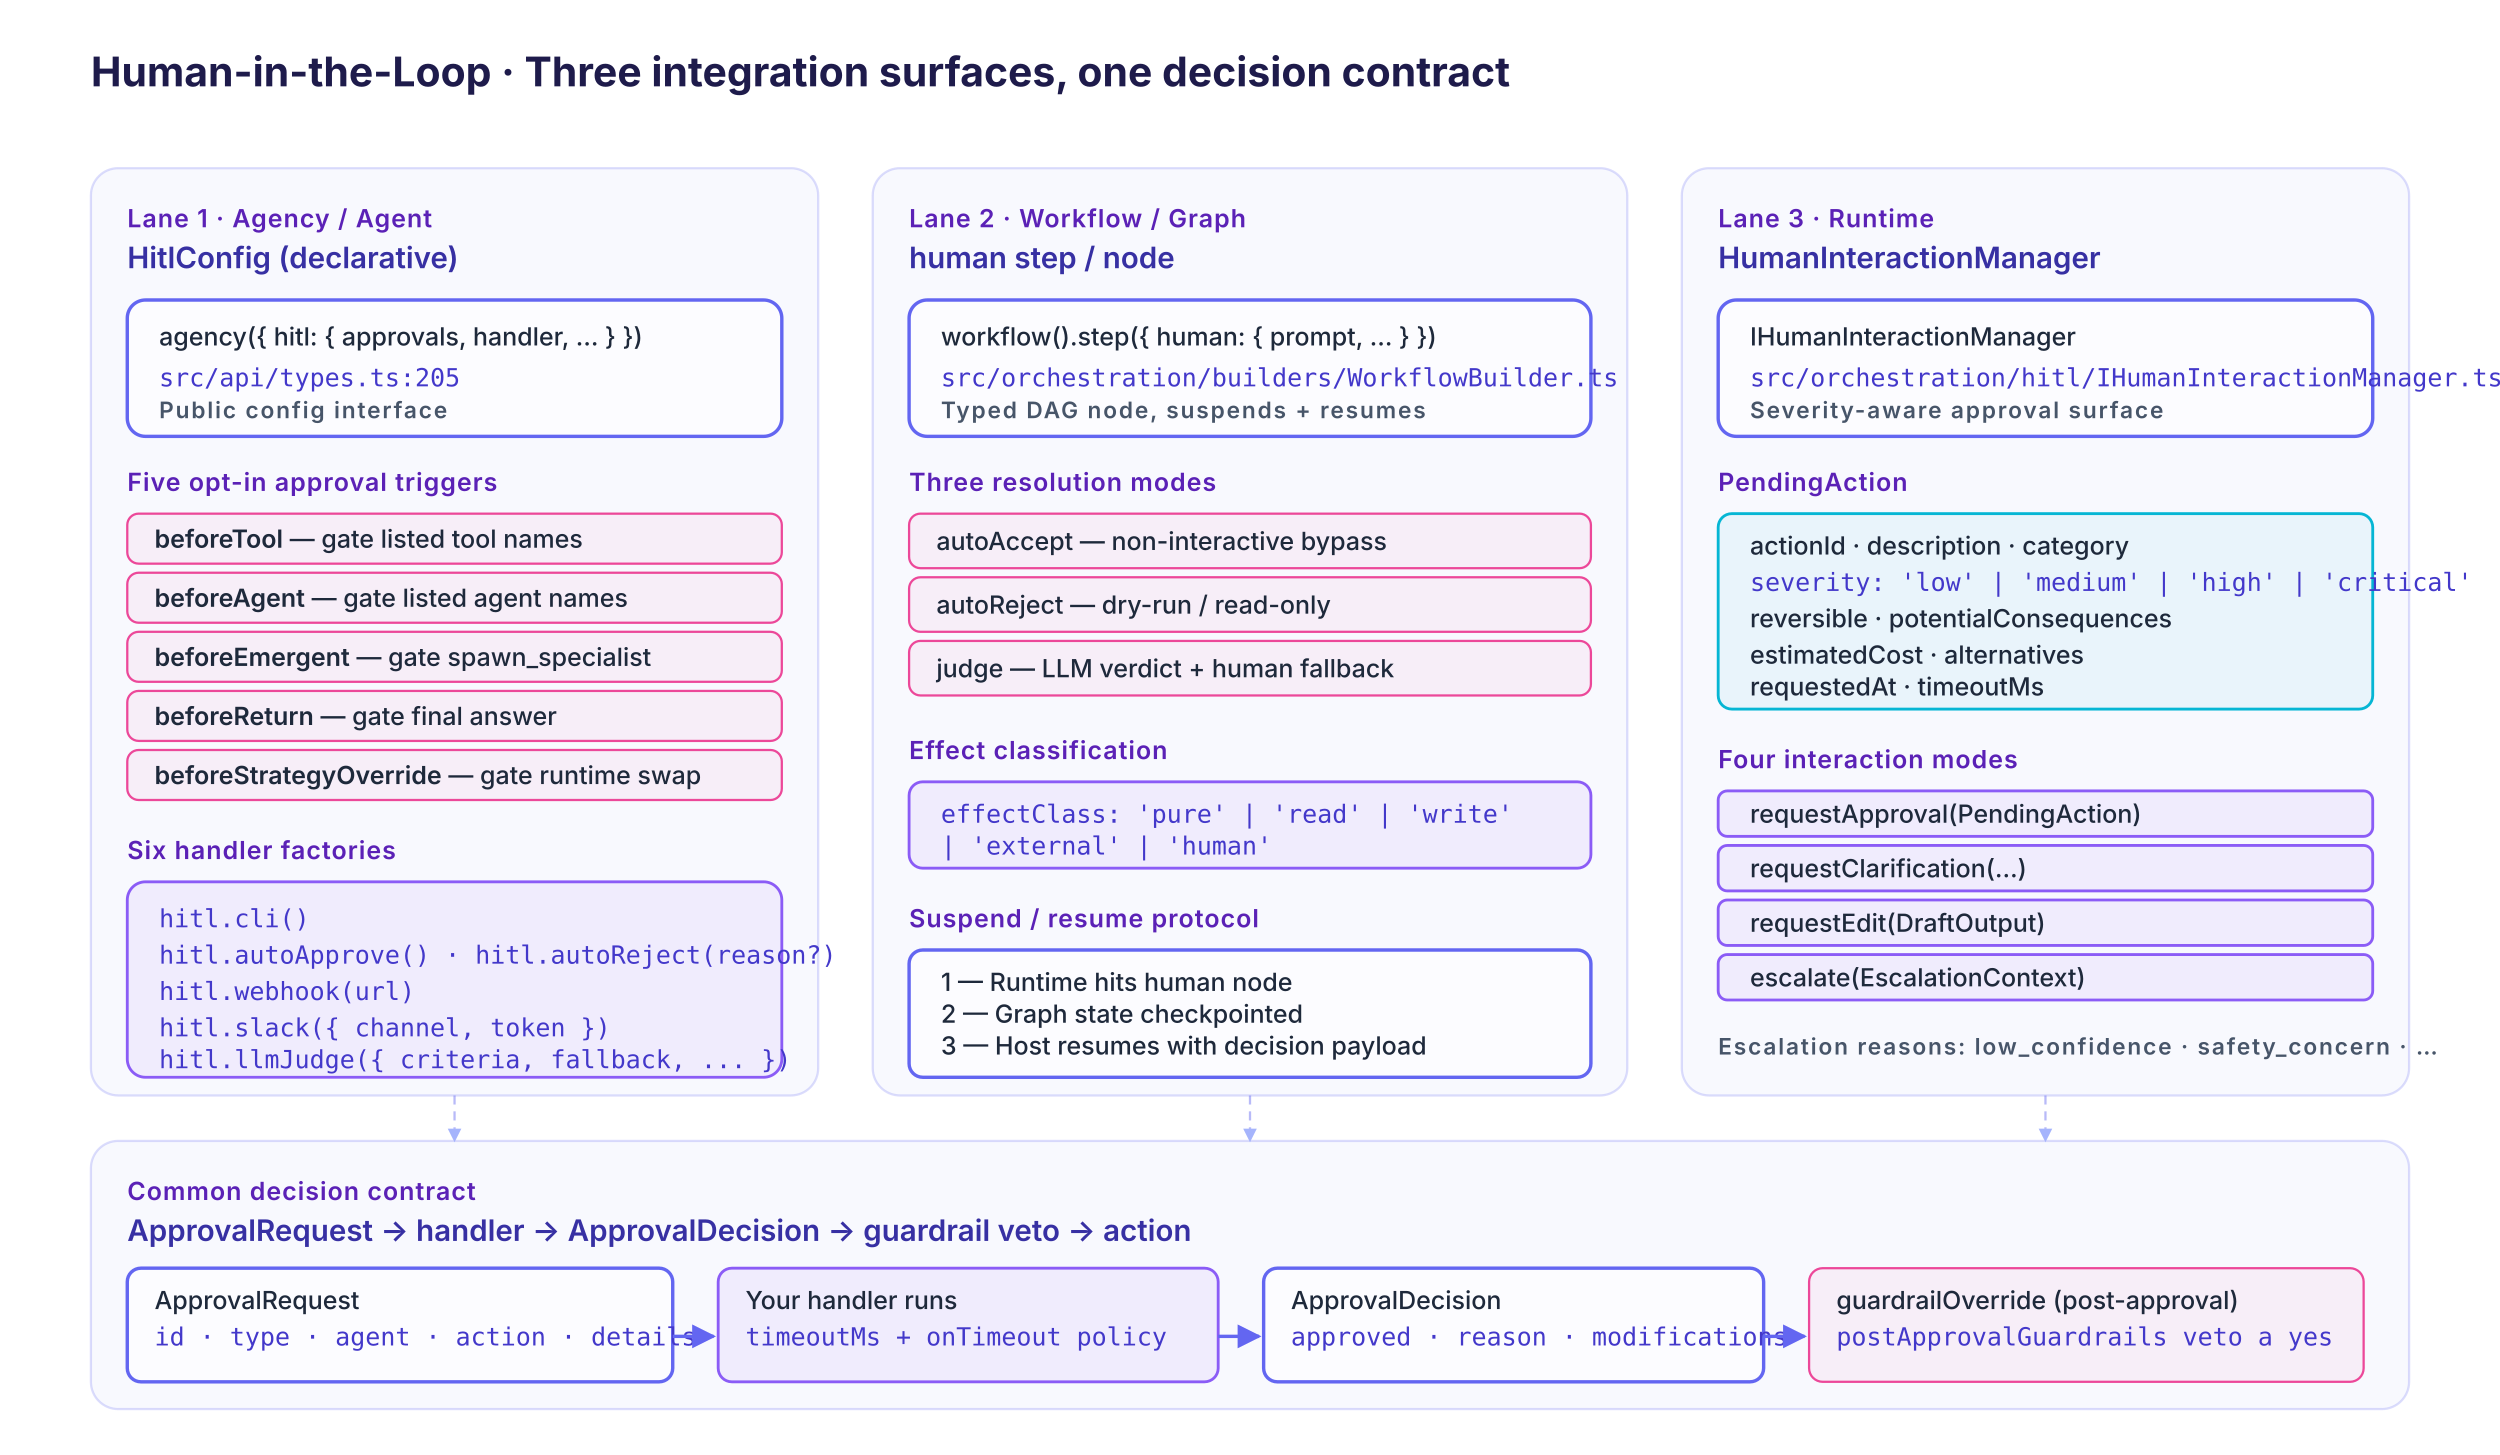
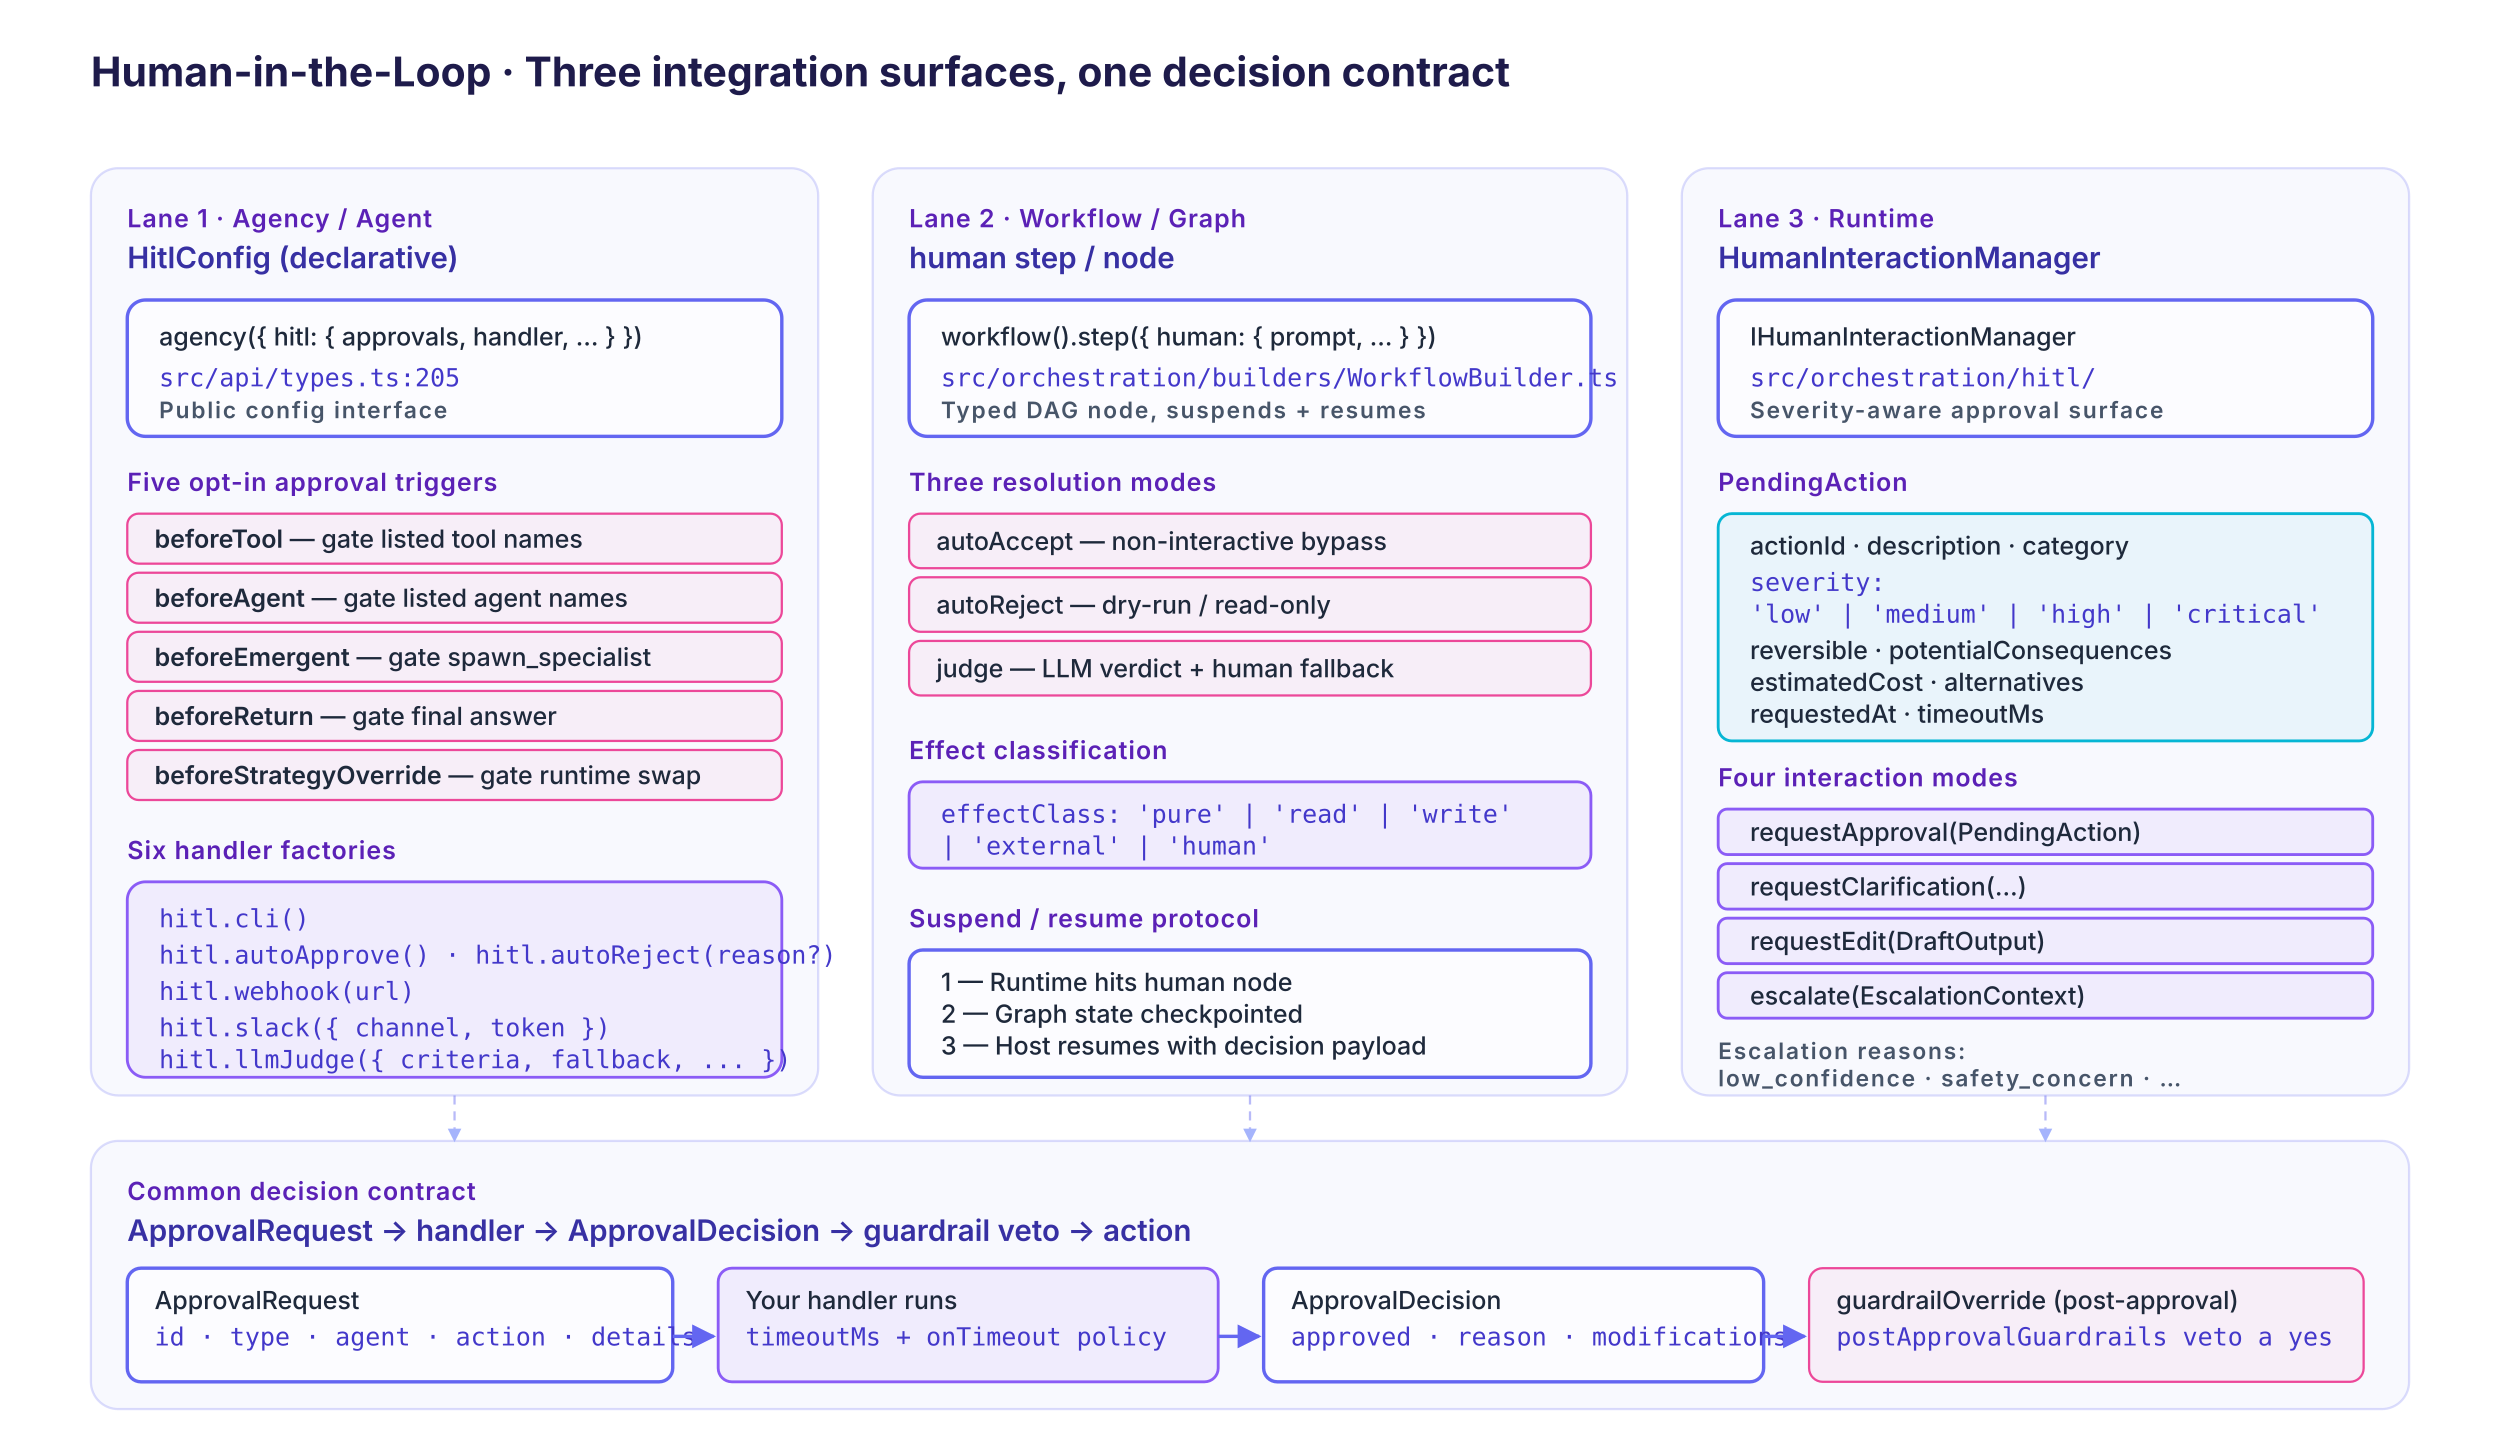
<svg xmlns="http://www.w3.org/2000/svg" viewBox="0 0 1100 640" width="1100" height="640">
  <defs>
    <linearGradient id="hitl-brand" x1="0%" y1="0%" x2="100%" y2="0%">
      <stop offset="0%" stop-color="#6366f1" />
      <stop offset="50%" stop-color="#8b5cf6" />
      <stop offset="100%" stop-color="#ec4899" />
    </linearGradient>
    <style>
      .lane-bg { fill: rgba(99, 102, 241, 0.04); stroke: rgba(99, 102, 241, 0.22); stroke-width: 1; }
      .card    { fill: rgba(255, 255, 255, 0.5); stroke: #6366f1; stroke-width: 1.5; }
      .trigger { fill: rgba(236, 72, 153, 0.06); stroke: #ec4899; stroke-width: 1; }
      .handler { fill: rgba(139, 92, 246, 0.08); stroke: #8b5cf6; stroke-width: 1.25; }
      .runtime { fill: rgba(6, 182, 212, 0.06); stroke: #06b6d4; stroke-width: 1.25; }
      .arrow   { stroke: #6366f1; stroke-width: 1.5; fill: none; }
      .arrow-soft { stroke: rgba(99, 102, 241, 0.45); stroke-width: 1; fill: none; stroke-dasharray: 4 3; }
      .h1 { font: 700 18px Inter, system-ui, sans-serif; fill: #1e1b4b; }
      .h2 { font: 600 13px Inter, system-ui, sans-serif; fill: #3730a3; }
      .h3 { font: 600 11px Inter, system-ui, sans-serif; fill: #5b21b6; letter-spacing: 0.04em; text-transform: uppercase; }
      .b  { font: 500 11px Inter, system-ui, sans-serif; fill: #1e293b; }
      .m  { font: 11px 'JetBrains Mono', ui-monospace, monospace; fill: #4338ca; }
      .lbl{ font: 600 10px Inter, system-ui, sans-serif; fill: #475569; letter-spacing: 0.08em; text-transform: uppercase; }
      @media (prefers-color-scheme: dark) {
        .lane-bg { fill: rgba(99, 102, 241, 0.06); stroke: rgba(165, 180, 252, 0.25); }
        .card    { fill: rgba(30, 27, 75, 0.55); stroke: #a5b4fc; }
        .trigger { fill: rgba(244, 114, 182, 0.10); stroke: #f9a8d4; }
        .handler { fill: rgba(167, 139, 250, 0.12); stroke: #c4b5fd; }
        .runtime { fill: rgba(34, 211, 238, 0.10); stroke: #67e8f9; }
        .arrow   { stroke: #a5b4fc; }
        .arrow-soft { stroke: rgba(165, 180, 252, 0.4); }
        .h1 { fill: #f5f3ff; }
        .h2 { fill: #c7d2fe; }
        .h3 { fill: #c4b5fd; }
        .b  { fill: #e2e8f0; }
        .m  { fill: #a5b4fc; }
        .lbl{ fill: #94a3b8; }
      }
    </style>
    <marker id="arrowhead" viewBox="0 0 10 10" refX="9" refY="5" markerWidth="7" markerHeight="7" orient="auto">
      <path d="M 0 0 L 10 5 L 0 10 z" fill="#6366f1" />
    </marker>
    <marker id="arrowhead-soft" viewBox="0 0 10 10" refX="9" refY="5" markerWidth="6" markerHeight="6" orient="auto">
      <path d="M 0 0 L 10 5 L 0 10 z" fill="#a5b4fc" />
    </marker>
  </defs>
  <text x="40" y="38" class="h1">Human-in-the-Loop · Three integration surfaces, one decision contract</text>
  <line x1="40" y1="52" x2="1060" y2="52" stroke="url(#hitl-brand)" stroke-width="2" />
  <rect x="40" y="74" width="320" height="408" rx="12" class="lane-bg" />
  <text x="56" y="100" class="h3">Lane 1 · Agency / Agent</text>
  <text x="56" y="118" class="h2">HitlConfig (declarative)</text>
  <rect x="56" y="132" width="288" height="60" rx="8" class="card" />
  <text x="70" y="152" class="b">agency({ hitl: { approvals, handler, ... } })</text>
  <text x="70" y="170" class="m">src/api/types.ts:205</text>
  <text x="70" y="184" class="lbl">Public config interface</text>
  <text x="56" y="216" class="h3">Five opt-in approval triggers</text>
  <rect x="56" y="226" width="288" height="22" rx="5" class="trigger" />
  <text x="68" y="241" class="b">
    <tspan font-weight="600">beforeTool</tspan> — gate listed tool names</text>
  <rect x="56" y="252" width="288" height="22" rx="5" class="trigger" />
  <text x="68" y="267" class="b">
    <tspan font-weight="600">beforeAgent</tspan> — gate listed agent names</text>
  <rect x="56" y="278" width="288" height="22" rx="5" class="trigger" />
  <text x="68" y="293" class="b">
    <tspan font-weight="600">beforeEmergent</tspan> — gate spawn_specialist</text>
  <rect x="56" y="304" width="288" height="22" rx="5" class="trigger" />
  <text x="68" y="319" class="b">
    <tspan font-weight="600">beforeReturn</tspan> — gate final answer</text>
  <rect x="56" y="330" width="288" height="22" rx="5" class="trigger" />
  <text x="68" y="345" class="b">
    <tspan font-weight="600">beforeStrategyOverride</tspan> — gate runtime swap</text>
  <text x="56" y="378" class="h3">Six handler factories</text>
  <rect x="56" y="388" width="288" height="86" rx="8" class="handler" />
  <text x="70" y="408" class="m">hitl.cli()</text>
  <text x="70" y="424" class="m">hitl.autoApprove() · hitl.autoReject(reason?)</text>
  <text x="70" y="440" class="m">hitl.webhook(url)</text>
  <text x="70" y="456" class="m">hitl.slack({ channel, token })</text>
  <text x="70" y="470" class="m">hitl.llmJudge({ criteria, fallback, ... })</text>
  <rect x="384" y="74" width="332" height="408" rx="12" class="lane-bg" />
  <text x="400" y="100" class="h3">Lane 2 · Workflow / Graph</text>
  <text x="400" y="118" class="h2">human step / node</text>
  <rect x="400" y="132" width="300" height="60" rx="8" class="card" />
  <text x="414" y="152" class="b">workflow().step({ human: { prompt, ... } })</text>
  <text x="414" y="170" class="m">src/orchestration/builders/WorkflowBuilder.ts</text>
  <text x="414" y="184" class="lbl">Typed DAG node, suspends + resumes</text>
  <text x="400" y="216" class="h3">Three resolution modes</text>
  <rect x="400" y="226" width="300" height="24" rx="5" class="trigger" />
  <text x="412" y="242" class="b">autoAccept — non-interactive bypass</text>
  <rect x="400" y="254" width="300" height="24" rx="5" class="trigger" />
  <text x="412" y="270" class="b">autoReject — dry-run / read-only</text>
  <rect x="400" y="282" width="300" height="24" rx="5" class="trigger" />
  <text x="412" y="298" class="b">judge — LLM verdict + human fallback</text>
  <text x="400" y="334" class="h3">Effect classification</text>
  <rect x="400" y="344" width="300" height="38" rx="6" class="handler" />
  <text x="414" y="362" class="m">effectClass: 'pure' | 'read' | 'write'</text>
  <text x="414" y="376" class="m">                 | 'external' | 'human'</text>
  <text x="400" y="408" class="h3">Suspend / resume protocol</text>
  <rect x="400" y="418" width="300" height="56" rx="6" class="card" />
  <text x="414" y="436" class="b">1 — Runtime hits human node</text>
  <text x="414" y="450" class="b">2 — Graph state checkpointed</text>
  <text x="414" y="464" class="b">3 — Host resumes with decision payload</text>
  <rect x="740" y="74" width="320" height="408" rx="12" class="lane-bg" />
  <text x="756" y="100" class="h3">Lane 3 · Runtime</text>
  <text x="756" y="118" class="h2">HumanInteractionManager</text>
  <rect x="756" y="132" width="288" height="60" rx="8" class="card" />
  <text x="770" y="152" class="b">IHumanInteractionManager</text>
-   <text x="770" y="170" class="m">src/orchestration/hitl/IHumanInteractionManager.ts</text>
+   <text x="770" y="170" class="m">src/orchestration/hitl/</text>
  <text x="770" y="184" class="lbl">Severity-aware approval surface</text>
  <text x="756" y="216" class="h3">PendingAction</text>
-   <rect x="756" y="226" width="288" height="86" rx="6" class="runtime" />
+   <rect x="756" y="226" width="288" height="100" rx="6" class="runtime" />
  <text x="770" y="244" class="b">actionId · description · category</text>
-   <text x="770" y="260" class="m">severity: 'low' | 'medium' | 'high' | 'critical'</text>
-   <text x="770" y="276" class="b">reversible · potentialConsequences</text>
-   <text x="770" y="292" class="b">estimatedCost · alternatives</text>
-   <text x="770" y="306" class="b">requestedAt · timeoutMs</text>
-   <text x="756" y="338" class="h3">Four interaction modes</text>
-   <rect x="756" y="348" width="288" height="20" rx="4" class="handler" />
-   <text x="770" y="362" class="b">requestApproval(PendingAction)</text>
-   <rect x="756" y="372" width="288" height="20" rx="4" class="handler" />
-   <text x="770" y="386" class="b">requestClarification(...)</text>
-   <rect x="756" y="396" width="288" height="20" rx="4" class="handler" />
-   <text x="770" y="410" class="b">requestEdit(DraftOutput)</text>
-   <rect x="756" y="420" width="288" height="20" rx="4" class="handler" />
-   <text x="770" y="434" class="b">escalate(EscalationContext)</text>
-   <text x="756" y="464" class="lbl">Escalation reasons: low_confidence · safety_concern · …</text>
+   <text x="770" y="260" class="m">severity:</text>
+   <text x="770" y="274" class="m">  'low' | 'medium' | 'high' | 'critical'</text>
+   <text x="770" y="290" class="b">reversible · potentialConsequences</text>
+   <text x="770" y="304" class="b">estimatedCost · alternatives</text>
+   <text x="770" y="318" class="b">requestedAt · timeoutMs</text>
+   <text x="756" y="346" class="h3">Four interaction modes</text>
+   <rect x="756" y="356" width="288" height="20" rx="4" class="handler" />
+   <text x="770" y="370" class="b">requestApproval(PendingAction)</text>
+   <rect x="756" y="380" width="288" height="20" rx="4" class="handler" />
+   <text x="770" y="394" class="b">requestClarification(...)</text>
+   <rect x="756" y="404" width="288" height="20" rx="4" class="handler" />
+   <text x="770" y="418" class="b">requestEdit(DraftOutput)</text>
+   <rect x="756" y="428" width="288" height="20" rx="4" class="handler" />
+   <text x="770" y="442" class="b">escalate(EscalationContext)</text>
+   <text x="756" y="466" class="lbl">Escalation reasons:</text>
+   <text x="756" y="478" class="lbl">low_confidence · safety_concern · …</text>
  <rect x="40" y="502" width="1020" height="118" rx="12" class="lane-bg" />
  <text x="56" y="528" class="h3">Common decision contract</text>
  <text x="56" y="546" class="h2">ApprovalRequest → handler → ApprovalDecision → guardrail veto → action</text>
  <rect x="56" y="558" width="240" height="50" rx="6" class="card" />
  <text x="68" y="576" class="b">ApprovalRequest</text>
  <text x="68" y="592" class="m">id · type · agent · action · details</text>
  <rect x="316" y="558" width="220" height="50" rx="6" class="handler" />
  <text x="328" y="576" class="b">Your handler runs</text>
  <text x="328" y="592" class="m">timeoutMs + onTimeout policy</text>
  <rect x="556" y="558" width="220" height="50" rx="6" class="card" />
  <text x="568" y="576" class="b">ApprovalDecision</text>
  <text x="568" y="592" class="m">approved · reason · modifications</text>
  <rect x="796" y="558" width="244" height="50" rx="6" class="trigger" />
  <text x="808" y="576" class="b">guardrailOverride (post-approval)</text>
  <text x="808" y="592" class="m">postApprovalGuardrails veto a yes</text>
  <path d="M 296 588 L 314 588" class="arrow" marker-end="url(#arrowhead)" />
  <path d="M 536 588 L 554 588" class="arrow" marker-end="url(#arrowhead)" />
  <path d="M 776 588 L 794 588" class="arrow" marker-end="url(#arrowhead)" />
  <path d="M 200 482 Q 200 495 200 502" class="arrow-soft" marker-end="url(#arrowhead-soft)" />
  <path d="M 550 482 Q 550 495 550 502" class="arrow-soft" marker-end="url(#arrowhead-soft)" />
  <path d="M 900 482 Q 900 495 900 502" class="arrow-soft" marker-end="url(#arrowhead-soft)" />
</svg>
